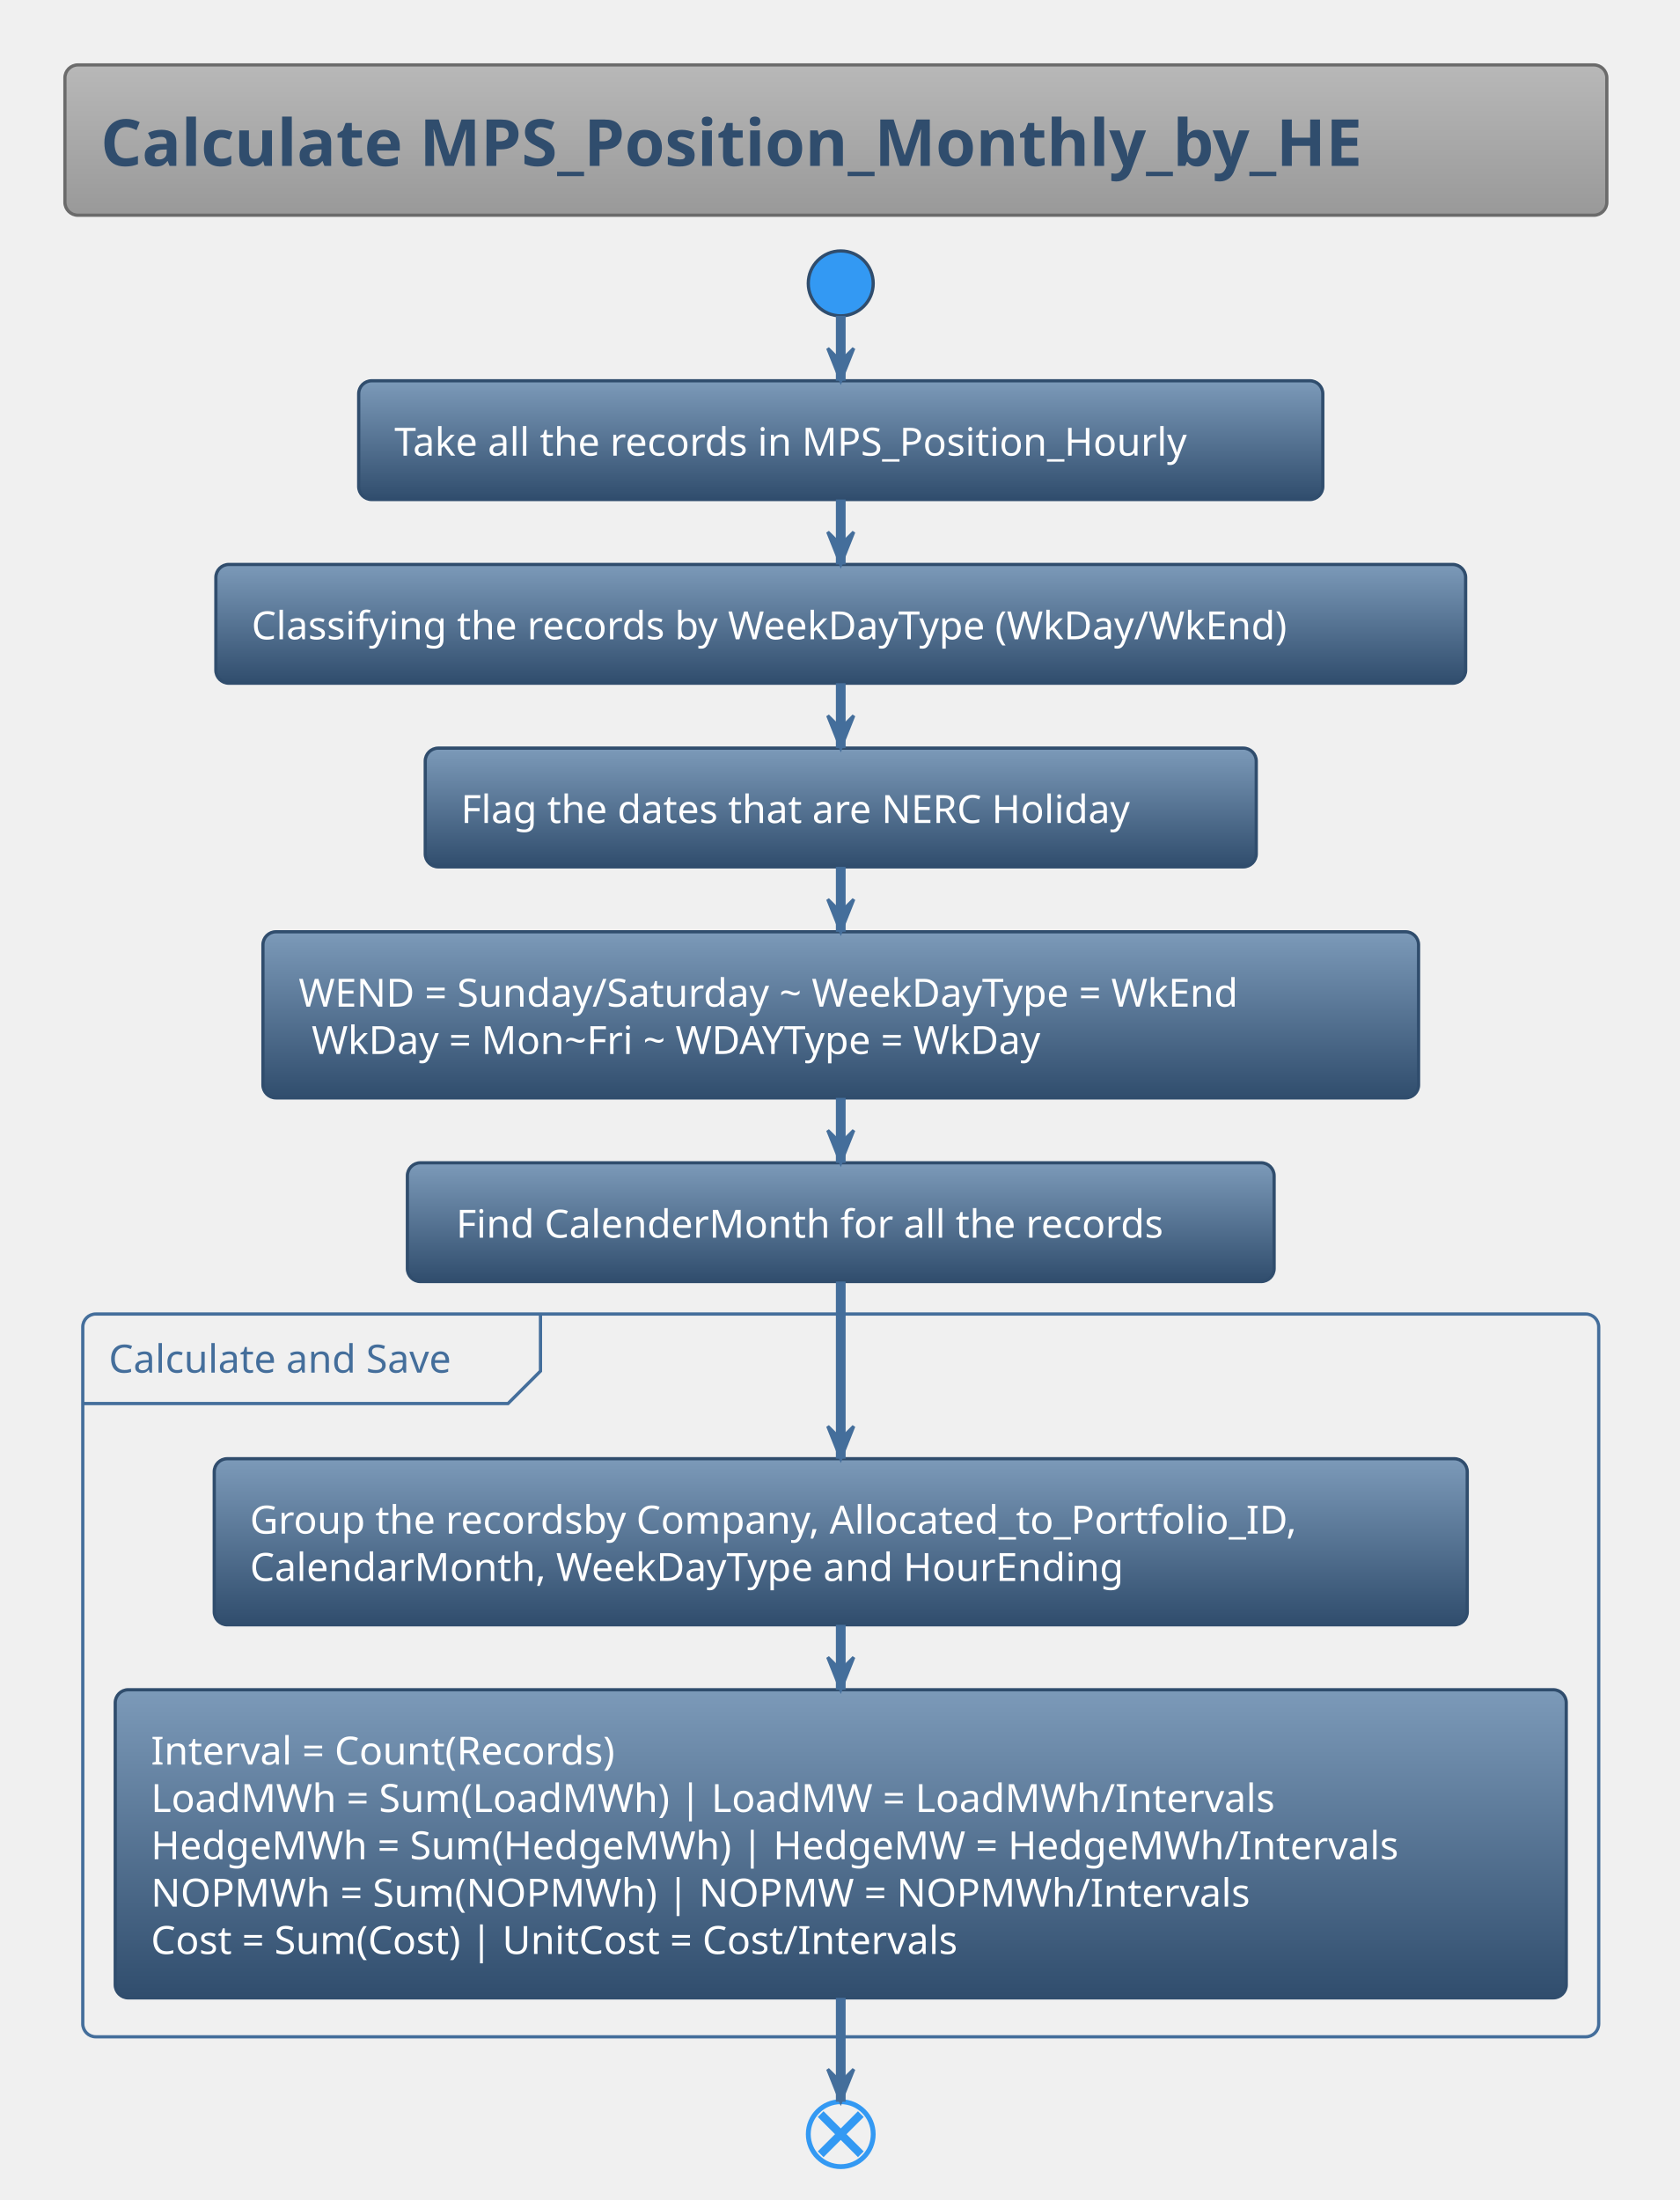
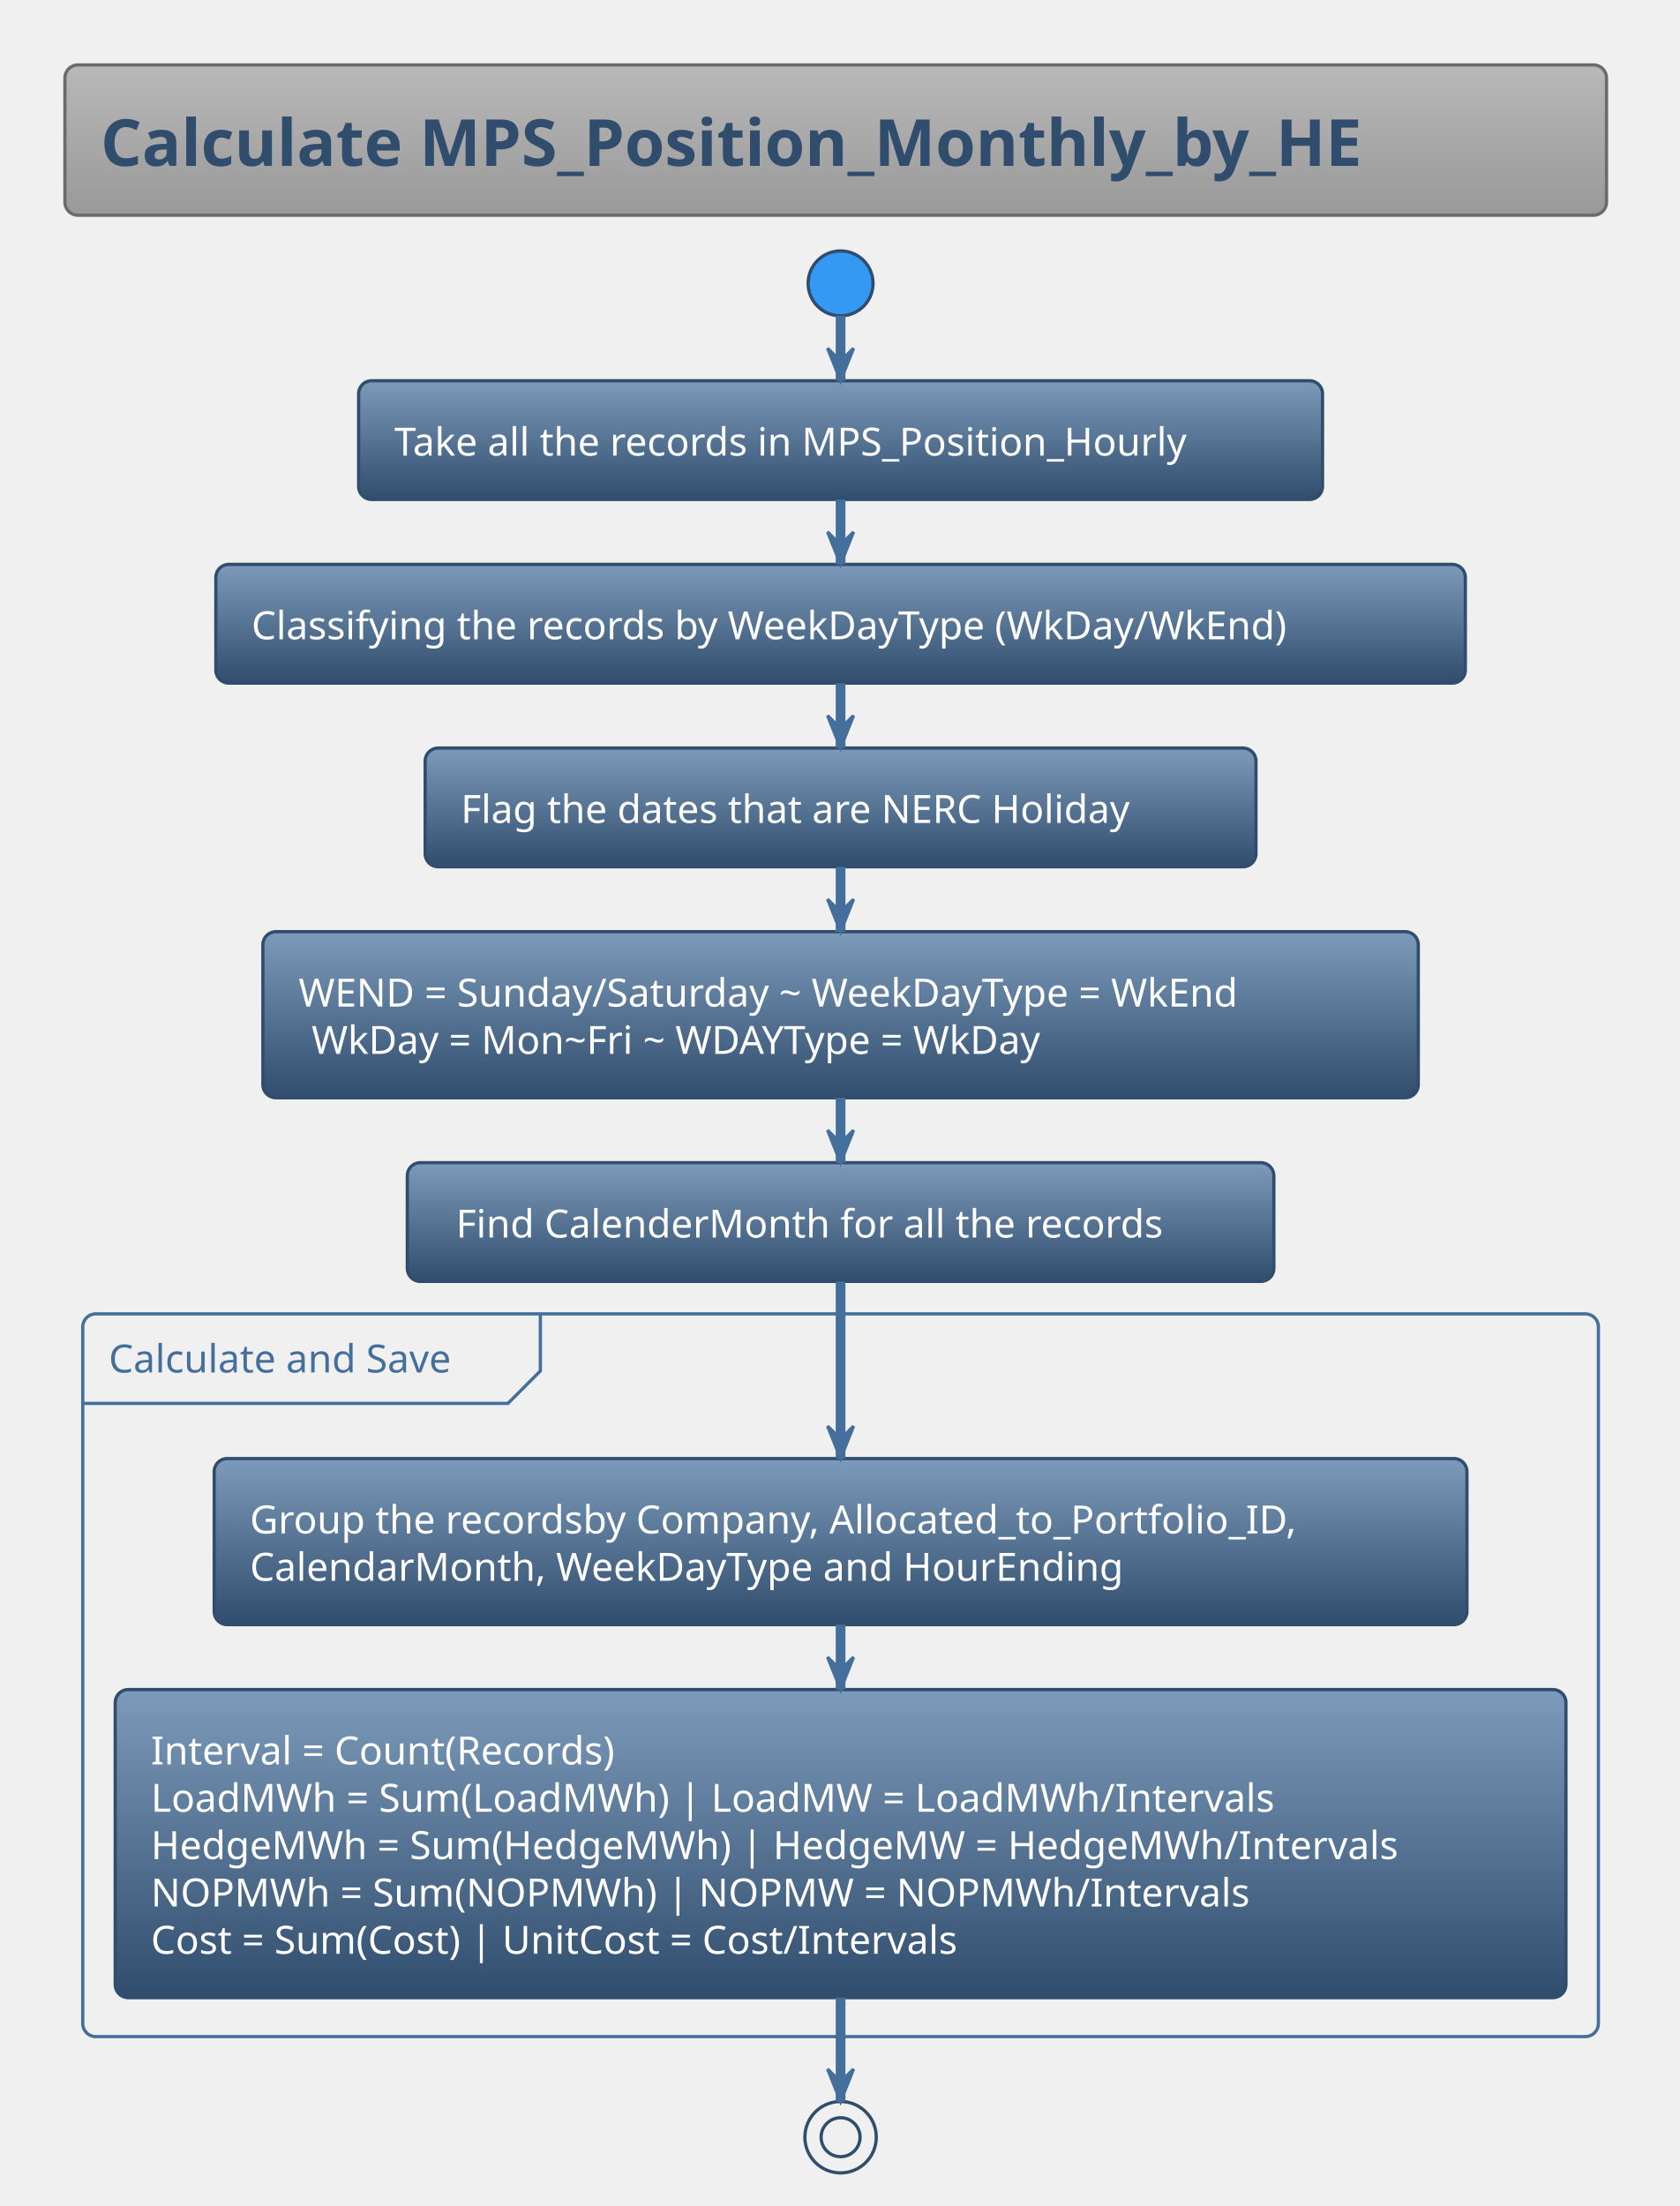
- <svg xmlns="http://www.w3.org/2000/svg" contentStyleType="text/css" height="706.25px" preserveAspectRatio="none" style="width:539px;height:706px;" version="1.1" viewBox="0 0 539 706" width="539.583px" zoomAndPan="magnify">
+ <svg xmlns="http://www.w3.org/2000/svg" contentStyleType="text/css" height="708.333px" preserveAspectRatio="none" style="width:539px;height:708px;" version="1.1" viewBox="0 0 539 708" width="539.583px" zoomAndPan="magnify">
  <defs>
-     <linearGradient id="gefybb8picqcs0" x1="50%" x2="50%" y1="0%" y2="100%">
+     <linearGradient id="g1j1tdddonmllx0" x1="50%" x2="50%" y1="0%" y2="100%">
      <stop offset="0%" stop-color="#B8B8B8" />
      <stop offset="100%" stop-color="#999999" />
    </linearGradient>
-     <linearGradient id="gefybb8picqcs1" x1="50%" x2="50%" y1="0%" y2="100%">
+     <linearGradient id="g1j1tdddonmllx1" x1="50%" x2="50%" y1="0%" y2="100%">
      <stop offset="0%" stop-color="#7C9AB9" />
      <stop offset="100%" stop-color="#304D6D" />
    </linearGradient>
  </defs>
  <g>
-     <rect fill="url(#gefybb8picqcs0)" height="48.236" id="_title" rx="4.167" ry="4.167" style="stroke:#6B6B6B;stroke-width:1.042;" width="494.792" x="20.833" y="20.833" />
+     <rect fill="url(#g1j1tdddonmllx0)" height="48.236" id="_title" rx="4.167" ry="4.167" style="stroke:#6B6B6B;stroke-width:1.042;" width="494.792" x="20.833" y="20.833" />
    <text fill="#304D6D" font-family="Verdana" font-size="20.833" font-weight="bold" lengthAdjust="spacing" textLength="471.875" x="32.292" y="53.237">Calculate MPS_Position_Monthly_by_HE</text>
    <ellipse cx="269.792" cy="90.944" fill="#3399F3" rx="10.417" ry="10.417" style="stroke:#304D6D;stroke-width:1.042;" />
-     <rect fill="url(#gefybb8picqcs1)" height="38.108" rx="4.167" ry="4.167" style="stroke:#304D6D;stroke-width:1.042;" width="309.375" x="115.104" y="122.194" />
+     <rect fill="url(#g1j1tdddonmllx1)" height="38.108" rx="4.167" ry="4.167" style="stroke:#304D6D;stroke-width:1.042;" width="309.375" x="115.104" y="122.194" />
    <text fill="#FFFFFF" font-family="Verdana" font-size="12.5" lengthAdjust="spacing" textLength="286.458" x="126.562" y="146.22">Take all the records in MPS_Position_Hourly</text>
-     <rect fill="url(#gefybb8picqcs1)" height="38.108" rx="4.167" ry="4.167" style="stroke:#304D6D;stroke-width:1.042;" width="401.042" x="69.271" y="181.136" />
+     <rect fill="url(#g1j1tdddonmllx1)" height="38.108" rx="4.167" ry="4.167" style="stroke:#304D6D;stroke-width:1.042;" width="401.042" x="69.271" y="181.136" />
    <text fill="#FFFFFF" font-family="Verdana" font-size="12.5" lengthAdjust="spacing" textLength="378.125" x="80.729" y="205.161">Classifying the records by WeekDayType (WkDay/WkEnd)</text>
-     <rect fill="url(#gefybb8picqcs1)" height="38.108" rx="4.167" ry="4.167" style="stroke:#304D6D;stroke-width:1.042;" width="266.667" x="136.458" y="240.078" />
+     <rect fill="url(#g1j1tdddonmllx1)" height="38.108" rx="4.167" ry="4.167" style="stroke:#304D6D;stroke-width:1.042;" width="266.667" x="136.458" y="240.078" />
    <text fill="#FFFFFF" font-family="Verdana" font-size="12.5" lengthAdjust="spacing" textLength="243.75" x="147.917" y="264.103">Flag the dates that are NERC Holiday</text>
-     <rect fill="url(#gefybb8picqcs1)" height="53.3" rx="4.167" ry="4.167" style="stroke:#304D6D;stroke-width:1.042;" width="370.833" x="84.375" y="299.019" />
+     <rect fill="url(#g1j1tdddonmllx1)" height="53.3" rx="4.167" ry="4.167" style="stroke:#304D6D;stroke-width:1.042;" width="370.833" x="84.375" y="299.019" />
    <text fill="#FFFFFF" font-family="Verdana" font-size="12.5" lengthAdjust="spacing" textLength="347.917" x="95.833" y="323.045">WEND = Sunday/Saturday ~ WeekDayType = WkEnd</text>
    <text fill="#FFFFFF" font-family="Verdana" font-size="12.5" lengthAdjust="spacing" textLength="268.75" x="100" y="338.236">WkDay = Mon~Fri ~ WDAYType = WkDay</text>
-     <rect fill="url(#gefybb8picqcs1)" height="38.108" rx="4.167" ry="4.167" style="stroke:#304D6D;stroke-width:1.042;" width="278.125" x="130.729" y="373.153" />
+     <rect fill="url(#g1j1tdddonmllx1)" height="38.108" rx="4.167" ry="4.167" style="stroke:#304D6D;stroke-width:1.042;" width="278.125" x="130.729" y="373.153" />
    <text fill="#FFFFFF" font-family="Verdana" font-size="12.5" lengthAdjust="spacing" textLength="251.042" x="146.354" y="397.178">Find CalenderMonth for all the records</text>
    <rect fill="none" height="231.95" rx="4.167" ry="4.167" style="stroke:#446E9B;stroke-width:1.042;" width="486.458" x="26.562" y="421.678" />
    <path d="M173.438,421.678 L173.438,439.994 L163.021,450.411 L26.562,450.411 " fill="none" style="stroke:#446E9B;stroke-width:1.042;" />
    <text fill="#446E9B" font-family="Verdana" font-size="12.5" lengthAdjust="spacing" textLength="126.042" x="34.896" y="440.495">Calculate and Save</text>
-     <rect fill="url(#gefybb8picqcs1)" height="53.3" rx="4.167" ry="4.167" style="stroke:#304D6D;stroke-width:1.042;" width="402.083" x="68.75" y="468.119" />
+     <rect fill="url(#g1j1tdddonmllx1)" height="53.3" rx="4.167" ry="4.167" style="stroke:#304D6D;stroke-width:1.042;" width="402.083" x="68.75" y="468.119" />
    <text fill="#FFFFFF" font-family="Verdana" font-size="12.5" lengthAdjust="spacing" textLength="379.167" x="80.208" y="492.145">Group the recordsby Company, Allocated_to_Portfolio_ID,</text>
    <text fill="#FFFFFF" font-family="Verdana" font-size="12.5" lengthAdjust="spacing" textLength="311.458" x="80.208" y="507.336">CalendarMonth, WeekDayType and HourEnding</text>
-     <rect fill="url(#gefybb8picqcs1)" height="98.875" rx="4.167" ry="4.167" style="stroke:#304D6D;stroke-width:1.042;" width="465.625" x="36.979" y="542.253" />
+     <rect fill="url(#g1j1tdddonmllx1)" height="98.875" rx="4.167" ry="4.167" style="stroke:#304D6D;stroke-width:1.042;" width="465.625" x="36.979" y="542.253" />
    <text fill="#FFFFFF" font-family="Verdana" font-size="12.5" lengthAdjust="spacing" textLength="170.833" x="48.438" y="566.278">Interval = Count(Records)</text>
    <text fill="#FFFFFF" font-family="Verdana" font-size="12.5" lengthAdjust="spacing" textLength="401.042" x="48.438" y="581.47">LoadMWh = Sum(LoadMWh) | LoadMW = LoadMWh/Intervals</text>
    <text fill="#FFFFFF" font-family="Verdana" font-size="12.5" lengthAdjust="spacing" textLength="442.708" x="48.438" y="596.661">HedgeMWh = Sum(HedgeMWh) | HedgeMW = HedgeMWh/Intervals</text>
    <text fill="#FFFFFF" font-family="Verdana" font-size="12.5" lengthAdjust="spacing" textLength="384.375" x="48.438" y="611.853">NOPMWh = Sum(NOPMWh) | NOPMW = NOPMWh/Intervals</text>
    <text fill="#FFFFFF" font-family="Verdana" font-size="12.5" lengthAdjust="spacing" textLength="297.917" x="48.438" y="627.045">Cost = Sum(Cost) | UnitCost = Cost/Intervals</text>
-     <ellipse cx="269.792" cy="684.878" fill="none" rx="10.417" ry="10.417" style="stroke:#3399F3;stroke-width:1.562;" />
-     <line style="stroke:#3399F3;stroke-width:2.604;" x1="263.347" x2="276.237" y1="678.433" y2="691.322" />
-     <line style="stroke:#3399F3;stroke-width:2.604;" x1="276.237" x2="263.347" y1="678.433" y2="691.322" />
+     <ellipse cx="269.792" cy="685.919" fill="none" rx="11.458" ry="11.458" style="stroke:#304D6D;stroke-width:1.042;" />
+     <ellipse cx="269.792" cy="685.919" fill="none" rx="6.25" ry="6.25" style="stroke:#304D6D;stroke-width:1.042;" />
    <line style="stroke:#446E9B;stroke-width:3.125;" x1="269.792" x2="269.792" y1="101.361" y2="122.194" />
    <polygon fill="#446E9B" points="265.625,111.778,269.792,122.194,273.958,111.778,269.792,115.944" style="stroke:#446E9B;stroke-width:1.042;" />
    <line style="stroke:#446E9B;stroke-width:3.125;" x1="269.792" x2="269.792" y1="160.303" y2="181.136" />
    <polygon fill="#446E9B" points="265.625,170.719,269.792,181.136,273.958,170.719,269.792,174.886" style="stroke:#446E9B;stroke-width:1.042;" />
    <line style="stroke:#446E9B;stroke-width:3.125;" x1="269.792" x2="269.792" y1="219.244" y2="240.078" />
    <polygon fill="#446E9B" points="265.625,229.661,269.792,240.078,273.958,229.661,269.792,233.828" style="stroke:#446E9B;stroke-width:1.042;" />
    <line style="stroke:#446E9B;stroke-width:3.125;" x1="269.792" x2="269.792" y1="278.186" y2="299.019" />
    <polygon fill="#446E9B" points="265.625,288.603,269.792,299.019,273.958,288.603,269.792,292.769" style="stroke:#446E9B;stroke-width:1.042;" />
    <line style="stroke:#446E9B;stroke-width:3.125;" x1="269.792" x2="269.792" y1="352.319" y2="373.153" />
    <polygon fill="#446E9B" points="265.625,362.736,269.792,373.153,273.958,362.736,269.792,366.903" style="stroke:#446E9B;stroke-width:1.042;" />
    <line style="stroke:#446E9B;stroke-width:3.125;" x1="269.792" x2="269.792" y1="521.419" y2="542.253" />
    <polygon fill="#446E9B" points="265.625,531.836,269.792,542.253,273.958,531.836,269.792,536.003" style="stroke:#446E9B;stroke-width:1.042;" />
    <line style="stroke:#446E9B;stroke-width:3.125;" x1="269.792" x2="269.792" y1="411.261" y2="468.119" />
    <polygon fill="#446E9B" points="265.625,457.703,269.792,468.119,273.958,457.703,269.792,461.869" style="stroke:#446E9B;stroke-width:1.042;" />
    <line style="stroke:#446E9B;stroke-width:3.125;" x1="269.792" x2="269.792" y1="641.128" y2="674.461" />
    <polygon fill="#446E9B" points="265.625,664.044,269.792,674.461,273.958,664.044,269.792,668.211" style="stroke:#446E9B;stroke-width:1.042;" />
  </g>
</svg>
